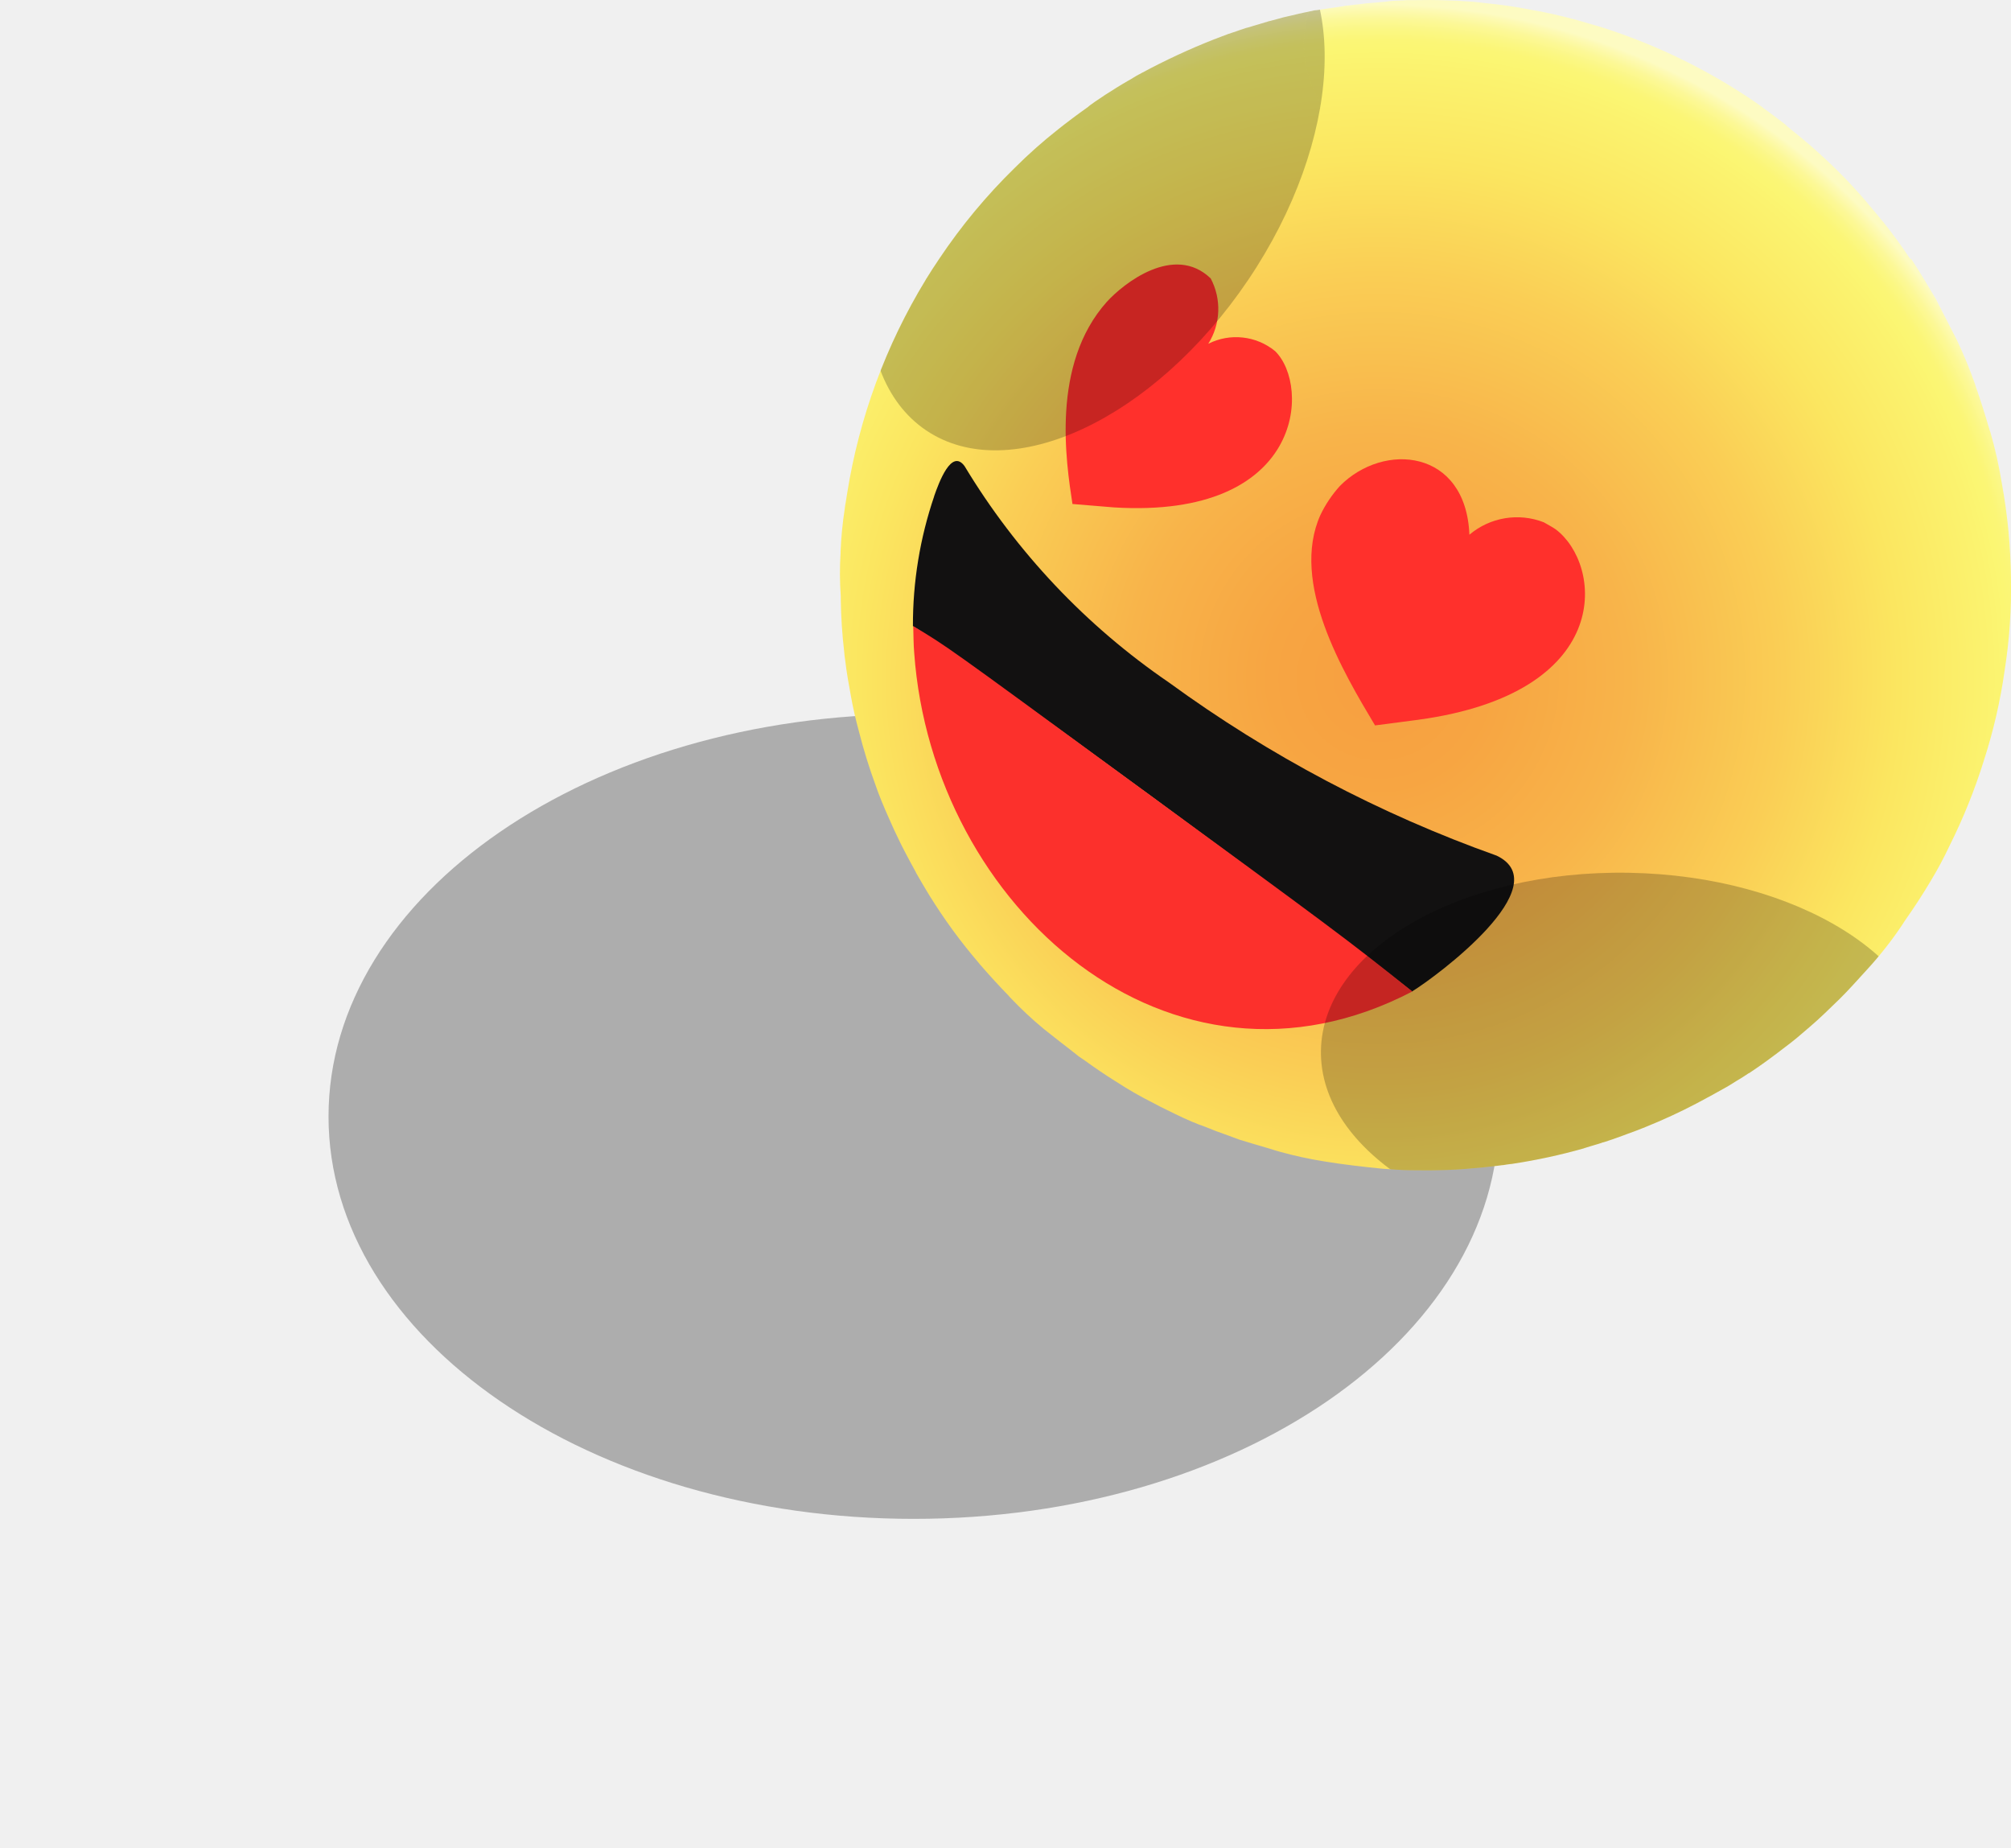
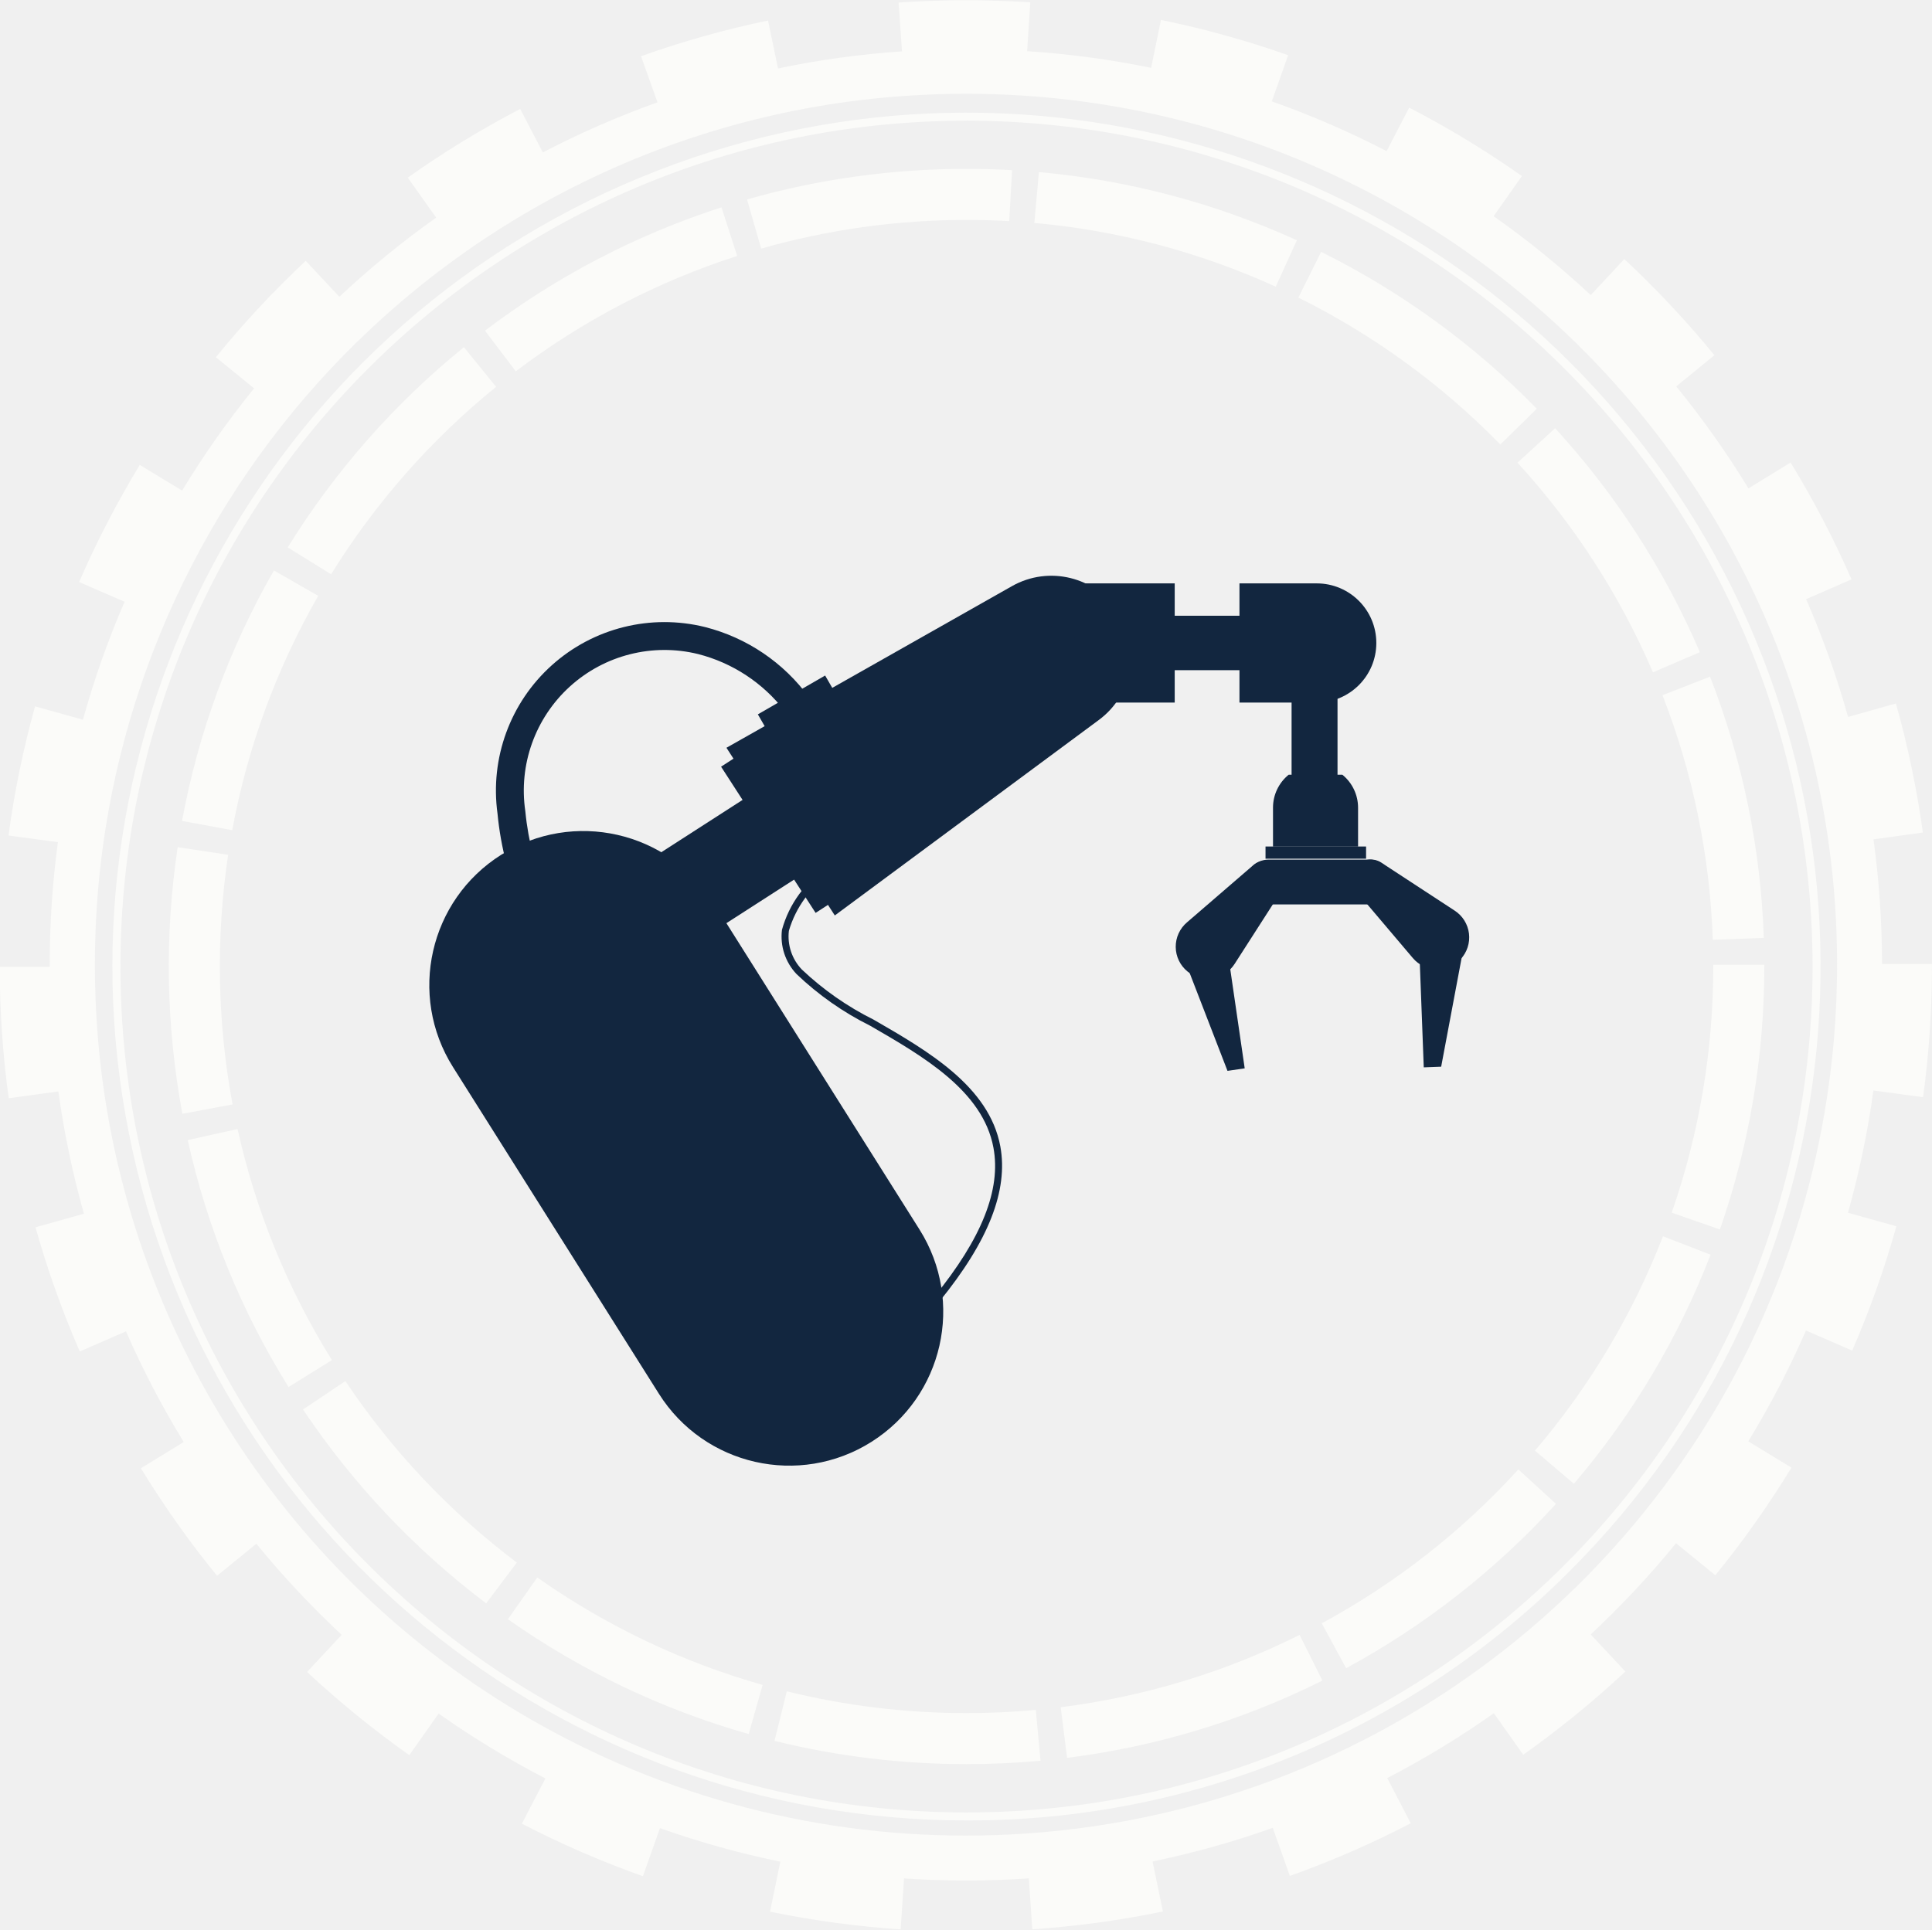
- <svg xmlns="http://www.w3.org/2000/svg" xmlns:xlink="http://www.w3.org/1999/xlink" width="82.478" height="75.758" viewBox="0 0 82.478 75.758">
-   <defs>
-     <radialGradient id="radial-gradient" cx="0.471" cy="0.58" r="0.575" gradientTransform="matrix(-0.999, -0.004, -0.004, 1, 0.933, 0.001)" gradientUnits="objectBoundingBox">
-       <stop offset="0" stop-color="#f79f40" />
-       <stop offset="0.163" stop-color="#f7a542" />
-       <stop offset="0.371" stop-color="#f8b44a" />
-       <stop offset="0.601" stop-color="#face55" />
-       <stop offset="0.771" stop-color="#fbe660" />
-       <stop offset="0.91" stop-color="#fbf36f" />
-       <stop offset="0.932" stop-color="#fbf672" />
-       <stop offset="0.947" stop-color="#fbf676" />
-       <stop offset="0.962" stop-color="#fbf783" />
-       <stop offset="0.978" stop-color="#fcf897" />
-       <stop offset="0.994" stop-color="#fdfab4" />
-       <stop offset="1" stop-color="#fdfbc2" />
-     </radialGradient>
-     <clipPath id="clip-path">
-       <path id="Trazado_116496" data-name="Trazado 116496" d="M52.65,29.84v-.06c0-.11-.03-.77-.15-1.75-.01-.09-.02-.17-.03-.26-.02-.12-.04-.25-.06-.38a23.894,23.894,0,0,0-3.15-8.77c0-.01-.01-.01-.01-.02-.17-.29-.35-.57-.54-.85h0a23.353,23.353,0,0,0-3.06-3.74,20.449,20.449,0,0,0-1.77-1.6c-.39-.32-.78-.62-1.19-.91a.265.265,0,0,1-.06-.05l-.05-.04-.21-.15c-.26-.18-.55-.37-.86-.57h0c-.01-.01-.02-.01-.03-.02-.15-.09-.3-.19-.47-.28-.07-.04-.15-.09-.22-.13s-.12-.07-.19-.11a1.092,1.092,0,0,0-.15-.08,25.413,25.413,0,0,0-2.93-1.4c-.26-.11-.47-.18-.58-.23l-.18-.07-.18-.07c-.01,0-.02-.01-.03-.01l-.04-.01-.3-.1-.04-.01c-.01,0-.03-.01-.04-.01l-.2-.07a2.759,2.759,0,0,0-.27-.08l-.23-.07c-.04-.01-.09-.03-.13-.04-.01,0-.03-.01-.04-.01s-.03-.01-.05-.01a.636.636,0,0,1-.07-.02l-.26-.07-.22-.06c-.07-.02-.14-.03-.21-.05h-.01l-.13-.03-.25-.06-.18-.04a2.049,2.049,0,0,0-.24-.05c-.01,0-.03-.01-.04-.01-.06-.01-.12-.03-.18-.04l-.11-.02-.13-.03h-.02l-.04-.01c-.02,0-.05-.01-.07-.01a1.766,1.766,0,0,1-.2-.04.6.6,0,0,0-.12-.02h0a2.068,2.068,0,0,1-.22-.04l-.19-.03c-.03-.01-.07-.01-.11-.02a.985.985,0,0,0-.17-.02,1,1,0,0,0-.16-.02l-.27-.03-.25-.03c-.03,0-.05-.01-.08-.01h-.02a1.641,1.641,0,0,0-.23-.02l-.34-.03c-.08-.01-.16-.01-.23-.02-.09-.01-.17-.01-.26-.02s-.18-.01-.27-.02A.97.97,0,0,1,29.76,7h-.37c-.48-.01-.96-.01-1.45,0-.11,0-.21,0-.31.01s-.22.01-.32.02c-.07,0-.13.01-.19.01-.16.01-.31.02-.46.04-.05,0-.11.01-.16.01-.22.02-.43.04-.64.07-.1.01-.2.02-.3.04h-.01c-.02,0-.04.01-.06.01q-.24.03-.45.06c-.11.02-.23.04-.34.05-.26.04-.47.08-.61.11-.7.14-1.38.3-2.06.5-.41.11-.77.22-1.21.38a24.021,24.021,0,0,0-5.31,2.61h0c-.17.11-.33.22-.49.33a.265.265,0,0,0-.06.05c-.28.2-.56.4-.84.61a.423.423,0,0,1-.07.05l-.02.02-.02.02c-.01.01-.02.02-.03.02s-.02.01-.03.02c-.08.06-.15.12-.23.18-.15.12-.3.24-.44.36-.08.07-.16.13-.24.2-.16.14-.32.27-.46.4l-.02.02-.02.02c-.03.03-.07.06-.1.09-.75.69-1.21,1.19-1.24,1.22-.23.25-.46.51-.69.77-.16.19-.33.38-.5.59-.01.01-.02.03-.04.04l-.03.03c-.34.42-.69.89-1.08,1.46l-.01.01-.01.01c-.01.01-.01.02-.02.02-.18.26-.36.55-.54.86-.16.26-.32.52-.46.75l-.46.88c-.15.29-.29.56-.42.82a16.758,16.758,0,0,0-.76,1.82h0v.01c-.22.6-.42,1.23-.6,1.84l-.01.02a.037.037,0,0,1-.01.03,17.968,17.968,0,0,0-.5,2.13,23.506,23.506,0,0,0-.17,7.66,22.794,22.794,0,0,0,.82,3.68,23.944,23.944,0,0,0,1.38,3.51,15.311,15.311,0,0,0,.75,1.42c.32.56.68,1.11,1.06,1.66.04.07.09.13.13.2a16,16,0,0,0,1.39,1.8c.34.37.78.88,1.14,1.24s.83.82,1.22,1.15h0c.42.37.6.53.99.83q.72.585,1.47,1.08h.01c.16.11.32.22.49.32.19.12.38.24.55.34.09.05.22.13.36.21a.573.573,0,0,1,.07.04c.15.09.33.18.52.29.04.02.09.05.13.07a22.789,22.789,0,0,0,2.12,1c.18.07.42.17.7.28l.24.09.42.15.3.1.11.03c.01,0,.01,0,.02.01l.16.05a2.759,2.759,0,0,0,.27.08l.26.08c.01,0,.02,0,.02.01a22.1,22.1,0,0,0,2.96.66l.09.01c.08.01.17.03.27.04h.03l.23.03.53.06c.24.03.56.05.79.07s.49.03.74.04h.02c.13.01.25.01.37.01.33.01.77,0,1.1.01s.79-.03,1.13-.05c.72-.06,1.68-.17,2.39-.28a18.747,18.747,0,0,0,1.84-.38c.14-.04.28-.08.43-.12.43-.12.87-.25,1.24-.36l.43-.16c.35-.12.69-.25,1.03-.38l.17-.06c.4-.15.89-.38,1.32-.59.19-.09.37-.18.55-.28a15.71,15.71,0,0,0,1.56-.88c.02-.01.03-.02.05-.03.41-.26.82-.52,1.22-.81.09-.06.18-.12.26-.17l.44-.34c.12-.09.23-.18.35-.27l.66-.52a14.289,14.289,0,0,0,1.37-1.26l.03-.03.07-.07c.35-.35.74-.77,1.2-1.29a.138.138,0,0,0,.03-.04h0a20.958,20.958,0,0,0,2.02-2.71c.01-.01.01-.02.02-.03.19-.3.38-.61.57-.95v-.01h0c.08-.14.16-.29.24-.44.11-.2.22-.41.31-.59l.09-.18c.16-.32.31-.65.47-.99.21-.47.41-.94.56-1.36h0c.26-.7.5-1.44.71-2.23.13-.48.25-.96.33-1.41.1-.48.18-.98.25-1.5.02-.12.03-.23.05-.34.08-.69.14-1.41.16-2.14v-.13C52.68,31.04,52.68,30.45,52.65,29.84Z" transform="translate(-4.654 -6.992)" />
-     </clipPath>
-     <linearGradient id="linear-gradient" x1="-0.166" y1="-323.933" x2="-1.166" y2="-323.933" gradientUnits="objectBoundingBox">
-       <stop offset="0" stop-color="#19b79c" />
-       <stop offset="0.405" stop-color="#1dbb9e" />
-       <stop offset="0.825" stop-color="#2ac8a3" />
-       <stop offset="0.997" stop-color="#31cfa6" />
-     </linearGradient>
-     <linearGradient id="linear-gradient-2" x1="-2.106" y1="-363.238" x2="-3.08" y2="-363.238" xlink:href="#linear-gradient" />
-     <clipPath id="clip-path-2">
-       <path id="Trazado_116504" data-name="Trazado 116504" d="M4.652,29.65v-.06a15.757,15.757,0,0,1,.17-1.74,2.335,2.335,0,0,1,.04-.26c.02-.12.04-.25.06-.38a24.088,24.088,0,0,1,3.22-8.75c0-.01.01-.01.01-.02.18-.29.36-.57.55-.85h0a23.39,23.39,0,0,1,3.09-3.72,20.134,20.134,0,0,1,1.78-1.58q.585-.465,1.2-.9a.265.265,0,0,0,.06-.05l.05-.04.21-.15c.26-.18.55-.37.86-.56h0c.01-.01.02-.01.03-.02.15-.09.31-.19.47-.28a2.53,2.53,0,0,0,.22-.13c.06-.04.12-.07.19-.11.05-.03.1-.05.15-.08a27.308,27.308,0,0,1,2.95-1.37c.26-.1.47-.18.58-.22l.18-.06.18-.06c.01,0,.02-.01.03-.01l.05-.02.3-.1.04-.01c.01,0,.03-.01.04-.01l.2-.06c.08-.02.19-.06.27-.08l.23-.07a.647.647,0,0,0,.13-.04c.01,0,.03-.01.04-.01s.03-.01.05-.01a.637.637,0,0,0,.07-.02l.26-.07.22-.06c.07-.02.14-.03.21-.05h.01l.13-.03c.08-.02.18-.04.25-.06l.18-.04c.08-.02.16-.03.24-.05.01,0,.03-.01.04-.01a1.163,1.163,0,0,0,.18-.04l.11-.01.13-.02h.02l.04-.01c.02,0,.05-.01.07-.01l.2-.03c.04-.01.09-.01.13-.02h0l.22-.03.19-.03a.516.516,0,0,0,.11-.02.985.985,0,0,1,.17-.02c.06-.01.11-.01.16-.02l.27-.03.25-.03c.03,0,.05-.01.08-.01h.02c.07-.01.15-.01.23-.02l.34-.03c.08-.01.16-.01.23-.02a1.569,1.569,0,0,1,.24-.03,2.437,2.437,0,0,1,.27-.01.86.86,0,0,1,.16-.01l.15-.01h.24c.49-.01.97-.01,1.45.01.11,0,.21.01.31.01s.22.01.32.02c.07,0,.13.01.19.01.16.01.31.02.46.04.05.01.11.01.16.02.22.02.43.05.64.07.1.01.2.03.3.04h.01c.02,0,.04.01.06.01.16.02.31.05.45.07l.34.06c.26.05.47.09.6.11.69.14,1.38.31,2.06.52.41.11.76.23,1.21.39a24.178,24.178,0,0,1,5.28,2.65h0c.16.11.33.22.49.34a.265.265,0,0,1,.06.05c.28.2.56.41.83.62a.424.424,0,0,0,.07.05l.02.02.02.02.03.03c.01.01.02.01.02.02.08.06.15.12.22.18.15.12.3.24.44.36.08.07.16.14.24.2.16.14.31.28.46.41l.02.02.02.02c.03.03.07.06.1.09.75.69,1.2,1.2,1.23,1.23.23.25.46.51.68.78.16.19.32.38.49.59.01.01.02.03.04.04l.02.03c.33.42.69.89,1.07,1.47l.04.01.01.01c.01.01.01.02.02.02.17.26.36.56.54.86.16.26.31.53.45.75l.45.88c.15.29.29.56.42.82a18.431,18.431,0,0,1,.75,1.83h0v.01c.21.6.41,1.23.59,1.85l.01.02a.037.037,0,0,0,.01.03,17.59,17.59,0,0,1,.48,2.14,22.71,22.71,0,0,1,.37,3.87,21.465,21.465,0,0,1-.26,3.8,21.96,21.96,0,0,1-.85,3.68,23.286,23.286,0,0,1-1.41,3.5,15.244,15.244,0,0,1-.76,1.42c-.33.56-.69,1.11-1.07,1.65-.04.07-.09.13-.13.2a15.2,15.2,0,0,1-1.41,1.79c-.34.37-.79.88-1.15,1.23s-.84.82-1.22,1.14h0c-.43.37-.6.52-1,.82-.49.38-.98.74-1.48,1.07H41.9c-.16.11-.32.21-.49.31-.19.12-.38.24-.55.33-.09.05-.22.12-.36.2a.574.574,0,0,0-.07.04c-.15.08-.33.18-.52.28-.04.02-.09.05-.13.07a23.108,23.108,0,0,1-2.12.98c-.18.07-.42.17-.71.27l-.24.09-.42.15-.3.1-.11.03c-.01,0-.01,0-.02.01l-.16.05c-.08.02-.19.06-.27.08l-.26.08c-.01,0-.02,0-.02.01a23.962,23.962,0,0,1-2.96.64l-.09.01c-.08.01-.17.02-.27.04H31.8l-.23.03-.53.06c-.24.02-.56.05-.79.07s-.49.03-.74.04h-.02c-.13,0-.25.01-.37.01-.33.01-.77,0-1.1,0s-.79-.04-1.13-.06c-.72-.07-1.68-.18-2.39-.3a16.281,16.281,0,0,1-1.84-.4c-.14-.04-.28-.08-.43-.13-.43-.12-.87-.26-1.24-.37l-.43-.16c-.35-.12-.69-.25-1.03-.39l-.17-.06c-.4-.15-.88-.38-1.32-.6-.19-.09-.37-.18-.55-.28a15.612,15.612,0,0,1-1.55-.89.219.219,0,0,0-.05-.03c-.41-.26-.81-.53-1.21-.82-.09-.06-.17-.12-.25-.17L14,49.97c-.12-.09-.23-.18-.35-.27l-.66-.52a15.233,15.233,0,0,1-1.36-1.27l-.03-.03-.06-.07c-.34-.35-.74-.78-1.19-1.3a.138.138,0,0,1-.03-.04h0a21.889,21.889,0,0,1-2-2.73c-.01-.01-.01-.02-.02-.03-.18-.3-.37-.61-.56-.95v-.01h0c-.08-.14-.16-.29-.24-.44-.11-.21-.22-.41-.31-.59l-.09-.18c-.16-.32-.31-.65-.46-.99-.21-.47-.41-.95-.55-1.36h0a22.441,22.441,0,0,1-.69-2.23c-.13-.48-.24-.96-.32-1.41-.09-.49-.18-.98-.24-1.5-.02-.12-.03-.23-.04-.34a21.166,21.166,0,0,1-.14-2.14v-.13A13.347,13.347,0,0,1,4.652,29.65Z" transform="translate(-4.627 -6.983)" fill="url(#radial-gradient)" />
-     </clipPath>
-   </defs>
-   <g id="Grupo_157926" data-name="Grupo 157926" transform="translate(13.474)">
-     <ellipse id="Elipse_4737" data-name="Elipse 4737" cx="24" cy="16.5" rx="24" ry="16.5" transform="translate(0 29.284)" fill="#0b0b0b" opacity="0.292" style="mix-blend-mode: multiply;isolation: isolate" />
-     <path id="Trazado_116493" data-name="Trazado 116493" d="M4.652,29.65v-.06a15.757,15.757,0,0,1,.17-1.74,2.335,2.335,0,0,1,.04-.26c.02-.12.04-.25.06-.38a24.088,24.088,0,0,1,3.22-8.75c0-.01.01-.01.01-.02.18-.29.36-.57.55-.85h0a23.39,23.39,0,0,1,3.09-3.72,20.134,20.134,0,0,1,1.78-1.58q.585-.465,1.2-.9a.265.265,0,0,0,.06-.05l.05-.04.21-.15c.26-.18.55-.37.86-.56h0c.01-.01.02-.01.03-.02.15-.09.31-.19.47-.28a2.53,2.53,0,0,0,.22-.13c.06-.04.12-.07.19-.11.05-.03.1-.05.15-.08a27.308,27.308,0,0,1,2.95-1.37c.26-.1.47-.18.58-.22l.18-.06.18-.06c.01,0,.02-.01.03-.01l.05-.02.3-.1.04-.01c.01,0,.03-.01.04-.01l.2-.06c.08-.02.19-.06.27-.08l.23-.07a.647.647,0,0,0,.13-.04c.01,0,.03-.01.04-.01s.03-.01.05-.01a.637.637,0,0,0,.07-.02l.26-.07.22-.06c.07-.02.14-.03.21-.05h.01l.13-.03c.08-.02.18-.04.25-.06l.18-.04c.08-.02.16-.03.24-.05.01,0,.03-.01.04-.01a1.163,1.163,0,0,0,.18-.04l.11-.01.13-.02h.02l.04-.01c.02,0,.05-.01.07-.01l.2-.03c.04-.01.09-.01.13-.02h0l.22-.03.19-.03a.516.516,0,0,0,.11-.02.985.985,0,0,1,.17-.02c.06-.01.11-.01.16-.02l.27-.03.25-.03c.03,0,.05-.01.08-.01h.02c.07-.01.15-.01.23-.02l.34-.03c.08-.01.16-.01.23-.02a1.569,1.569,0,0,1,.24-.03,2.437,2.437,0,0,1,.27-.01.86.86,0,0,1,.16-.01l.15-.01h.24c.49-.01.97-.01,1.45.01.11,0,.21.01.31.01s.22.01.32.02c.07,0,.13.01.19.01.16.01.31.02.46.04.05.01.11.01.16.02.22.02.43.05.64.07.1.01.2.03.3.04h.01c.02,0,.04.01.06.01.16.02.31.05.45.07l.34.06c.26.05.47.09.6.11.69.14,1.38.31,2.06.52.41.11.76.23,1.21.39a24.178,24.178,0,0,1,5.28,2.65h0c.16.11.33.22.49.34a.265.265,0,0,1,.06.05c.28.2.56.41.83.62a.424.424,0,0,0,.07.05l.02.02.02.02.03.03c.01.01.02.01.02.02.08.06.15.12.22.18.15.12.3.24.44.36.08.07.16.14.24.2.16.14.31.28.46.41l.02.02.02.02c.03.03.07.06.1.09.75.69,1.2,1.2,1.23,1.23.23.25.46.51.68.78.16.19.32.38.49.59.01.01.02.03.04.04l.02.03c.33.42.69.89,1.07,1.47l.04.01.01.01c.01.01.01.02.02.02.17.26.36.56.54.86.16.26.31.53.45.75l.45.88c.15.29.29.56.42.82a18.431,18.431,0,0,1,.75,1.83h0v.01c.21.6.41,1.23.59,1.85l.01.02a.037.037,0,0,0,.01.03,17.59,17.59,0,0,1,.48,2.14,22.71,22.71,0,0,1,.37,3.87,21.465,21.465,0,0,1-.26,3.8,21.96,21.96,0,0,1-.85,3.68,23.286,23.286,0,0,1-1.41,3.5,15.244,15.244,0,0,1-.76,1.42c-.33.56-.69,1.11-1.07,1.65-.04.07-.09.13-.13.2a15.2,15.2,0,0,1-1.41,1.79c-.34.37-.79.88-1.15,1.23s-.84.82-1.22,1.14h0c-.43.37-.6.52-1,.82-.49.38-.98.74-1.48,1.07H41.9c-.16.11-.32.21-.49.31-.19.12-.38.24-.55.33-.09.05-.22.12-.36.2a.574.574,0,0,0-.07.04c-.15.08-.33.18-.52.28-.04.02-.09.05-.13.07a23.108,23.108,0,0,1-2.12.98c-.18.07-.42.17-.71.27l-.24.09-.42.15-.3.1-.11.03c-.01,0-.01,0-.02.01l-.16.05c-.08.02-.19.06-.27.08l-.26.08c-.01,0-.02,0-.02.01a23.962,23.962,0,0,1-2.96.64l-.09.01c-.08.01-.17.02-.27.04H31.8l-.23.03-.53.06c-.24.02-.56.05-.79.07s-.49.03-.74.04h-.02c-.13,0-.25.01-.37.01-.33.01-.77,0-1.1,0s-.79-.04-1.13-.06c-.72-.07-1.68-.18-2.39-.3a16.281,16.281,0,0,1-1.84-.4c-.14-.04-.28-.08-.43-.13-.43-.12-.87-.26-1.24-.37l-.43-.16c-.35-.12-.69-.25-1.03-.39l-.17-.06c-.4-.15-.88-.38-1.32-.6-.19-.09-.37-.18-.55-.28a15.612,15.612,0,0,1-1.55-.89.219.219,0,0,0-.05-.03c-.41-.26-.81-.53-1.21-.82-.09-.06-.17-.12-.25-.17L14,49.97c-.12-.09-.23-.18-.35-.27l-.66-.52a15.233,15.233,0,0,1-1.36-1.27l-.03-.03-.06-.07c-.34-.35-.74-.78-1.19-1.3a.138.138,0,0,1-.03-.04h0a21.889,21.889,0,0,1-2-2.73c-.01-.01-.01-.02-.02-.03-.18-.3-.37-.61-.56-.95v-.01h0c-.08-.14-.16-.29-.24-.44-.11-.21-.22-.41-.31-.59l-.09-.18c-.16-.32-.31-.65-.46-.99-.21-.47-.41-.95-.55-1.36h0a22.441,22.441,0,0,1-.69-2.23c-.13-.48-.24-.96-.32-1.41-.09-.49-.18-.98-.24-1.5-.02-.12-.03-.23-.04-.34a21.166,21.166,0,0,1-.14-2.14v-.13A13.347,13.347,0,0,1,4.652,29.65Z" transform="translate(16.349 -6.983)" fill="url(#radial-gradient)" />
-     <g id="Grupo_86225" data-name="Grupo 86225" transform="translate(20.955 0.009)" clip-path="url(#clip-path)">
-       <path id="Trazado_116494" data-name="Trazado 116494" d="M50.67,21.64a4.37,4.37,0,0,1,.18-.46C50.8,21.33,50.74,21.48,50.67,21.64Z" transform="translate(-48.844 -6.992)" fill="url(#linear-gradient)" />
-       <path id="Trazado_116495" data-name="Trazado 116495" d="M4.7,34.92c.03-.14.05-.28.08-.41C4.75,34.65,4.73,34.79,4.7,34.92Z" transform="translate(43.196 -6.992)" fill="url(#linear-gradient-2)" />
-     </g>
-     <path id="Trazado_116497" data-name="Trazado 116497" d="M25.873,27.33A16.375,16.375,0,0,0,25,32.66c2.26,1.39,16.97,12.2,20.47,14.98,1.03-.63,6.02-4.35,3.47-5.57a52.925,52.925,0,0,1-13.44-7.1,28.664,28.664,0,0,1-8.38-8.87c-.54-.75-1.06.69-1.25,1.23" transform="translate(-1.032 -6.983)" fill="#121111" />
-     <path id="Trazado_116499" data-name="Trazado 116499" d="M29.22,33.76c.75,10.43,10.52,19.05,20.43,13.88-2.65-2.12-3.33-2.62-11.66-8.71-7.45-5.46-7.45-5.46-8.81-6.27.01.33.01.77.04,1.1" transform="translate(-5.199 -6.983)" fill="#fc302c" />
-     <g id="Grupo_86231" data-name="Grupo 86231" transform="translate(40.307 18.833)">
-       <path id="Trazado_116501" data-name="Trazado 116501" d="M22.473,28.1c-1.25,2.78.93,6.44,2.24,8.63.65-.09,1.52-.19,2.17-.29,7.67-1.22,7.14-6.32,5.24-7.75-.14-.1-.34-.2-.49-.29a3.024,3.024,0,0,0-3.05.51c-.14-3.51-3.51-3.82-5.31-2a4.969,4.969,0,0,0-.8,1.19" transform="translate(-22.099 -25.816)" fill="#ff302c" />
-     </g>
-     <g id="Grupo_86232" data-name="Grupo 86232" transform="translate(30.232 10.846)">
-       <path id="Trazado_116503" data-name="Trazado 116503" d="M35.806,19.36c-2.3,2.57-1.67,6.58-1.41,8.29.51.04,1.19.1,1.7.14,7.78.48,8.08-4.98,6.61-6.41a2.529,2.529,0,0,0-2.74-.3,2.679,2.679,0,0,0,.1-2.68c-1.5-1.44-3.58.21-4.26.96" transform="translate(-34.117 -17.829)" fill="#ff302c" />
-     </g>
-     <g id="Enmascarar_grupo_59" data-name="Enmascarar grupo 59" transform="translate(20.976 0)" clip-path="url(#clip-path-2)">
-       <g id="Grupo_86233" data-name="Grupo 86233" transform="translate(-2.683 -7.272)" opacity="0.561" style="mix-blend-mode: multiply;isolation: isolate">
-         <g id="Grupo_86230" data-name="Grupo 86230" transform="translate(0)">
-           <ellipse id="Elipse_4734" data-name="Elipse 4734" cx="12.5" cy="7.5" rx="12.5" ry="7.5" transform="translate(21.707 1.557)" fill="#fff" opacity="0.743" />
-           <ellipse id="Elipse_4735" data-name="Elipse 4735" cx="12.5" cy="7.5" rx="12.5" ry="7.5" transform="translate(26.415 8.388) rotate(124)" opacity="0.387" />
-           <ellipse id="Elipse_4736" data-name="Elipse 4736" cx="12.5" cy="7.5" rx="12.5" ry="7.5" transform="matrix(-1, -0.017, 0.017, -1, 47.282, 58.274)" opacity="0.387" />
+ <svg xmlns="http://www.w3.org/2000/svg" id="Gear_01" width="82.144" height="82.051" viewBox="0 0 82.144 82.051">
+   <g id="Grupo_1111204" data-name="Grupo 1111204" transform="translate(18.252 24.484)">
+     <path id="Trazado_883501" data-name="Trazado 883501" d="M957.4,1137.987l-.23-.187c2.023-2.487,2.847-4.561,2.518-6.341-.447-2.423-3-3.892-5.243-5.188a12.751,12.751,0,0,1-3.127-2.194,2.321,2.321,0,0,1-.622-1.883,4.653,4.653,0,0,1,1.962-2.677l.163.248a4.442,4.442,0,0,0-1.831,2.471,2.037,2.037,0,0,0,.553,1.647,12.6,12.6,0,0,0,3.051,2.131c2.3,1.328,4.915,2.834,5.387,5.391C960.322,1133.276,959.479,1135.428,957.4,1137.987Z" transform="translate(-935.701 -1107.134)" fill="#12263f" />
+     <path id="Trazado_883502" data-name="Trazado 883502" d="M843.438,1038.562a13.235,13.235,0,0,1-1.108-4.186,7.165,7.165,0,0,1,8.828-7.932,7.873,7.873,0,0,1,4.419,2.992l-1.035.58a6.765,6.765,0,0,0-3.681-2.424,5.981,5.981,0,0,0-7.349,6.681,12.151,12.151,0,0,0,.994,3.772Z" transform="translate(-839.429 -1024.26)" fill="#12263f" />
+     <rect id="Rectángulo_404993" data-name="Rectángulo 404993" width="3.303" height="0.907" transform="matrix(0.866, -0.5, 0.5, 0.866, 13.97, 5.896)" fill="#12263f" />
+     <g id="Grupo_1111199" data-name="Grupo 1111199" transform="translate(31.737 2.178)">
+       <g id="Grupo_1111186" data-name="Grupo 1111186" transform="translate(3.818)">
+         <rect id="Rectángulo_404994" data-name="Rectángulo 404994" width="1.953" height="9.047" transform="translate(1.108)" fill="#12263f" />
+         <path id="Trazado_883503" data-name="Trazado 883503" d="M1140.685,1084.448H1138.4a1.8,1.8,0,0,0-.665,1.4l0,1.655,3.617,0,0-1.656A1.805,1.805,0,0,0,1140.685,1084.448Z" transform="translate(-1137.417 -1078.162)" fill="#12263f" />
+         <g id="Grupo_1111185" data-name="Grupo 1111185" transform="translate(0 9.338)">
+           <rect id="Rectángulo_404995" data-name="Rectángulo 404995" width="4.275" height="0.519" fill="#12263f" />
+         </g>
+       </g>
+       <g id="Grupo_1111198" data-name="Grupo 1111198" transform="translate(0 9.891)">
+         <g id="Grupo_1111197" data-name="Grupo 1111197">
+           <path id="Trazado_883504" data-name="Trazado 883504" d="M1104.65,1152.01l-.732.107-2.078-5.375,2-.292Z" transform="translate(-1101.717 -1143.129)" fill="#12263f" />
+           <path id="Trazado_883505" data-name="Trazado 883505" d="M1193.443,1150.6l.74-.028,1.065-5.665-2.018.077Z" transform="translate(-1182.897 -1141.761)" fill="#12263f" />
+           <path id="Trazado_883506" data-name="Trazado 883506" d="M1132.732,1118.649l-4.3,0a.956.956,0,0,1-.953-.954h0a.956.956,0,0,1,.954-.953l4.3,0a.956.956,0,0,1,.953.954h0A.957.957,0,0,1,1132.732,1118.649Z" transform="translate(-1124.489 -1116.738)" fill="#12263f" />
+           <g id="Grupo_1111191" data-name="Grupo 1111191" transform="translate(0 0.044)">
+             <path id="Trazado_883507" data-name="Trazado 883507" d="M1105.177,1117.387a.817.817,0,0,0-1.138-.069l-2.814,2.428a1.359,1.359,0,0,0,.021,2.094h0a1.359,1.359,0,0,0,2-.323l2.014-3.138a.818.818,0,0,0-.083-.992Z" transform="translate(-1100.743 -1117.12)" fill="#12263f" />
+             <g id="Grupo_1111188" data-name="Grupo 1111188" transform="translate(0.886 3.108)">
+               <g id="Grupo_1111187" data-name="Grupo 1111187">
+                 <path id="Trazado_883508" data-name="Trazado 883508" d="M1108.785,1145.129a.523.523,0,1,0,.58-.166A.523.523,0,0,0,1108.785,1145.129Z" transform="translate(-1108.67 -1144.934)" fill="#12263f" />
+               </g>
+             </g>
+             <g id="Grupo_1111190" data-name="Grupo 1111190" transform="translate(3.377 0.484)">
+               <g id="Grupo_1111189" data-name="Grupo 1111189">
+                 <path id="Trazado_883509" data-name="Trazado 883509" d="M1131.057,1121.6a.4.4,0,1,0,.446-.127A.4.4,0,0,0,1131.057,1121.6Z" transform="translate(-1130.968 -1121.455)" fill="#12263f" />
+               </g>
+             </g>
+           </g>
+           <g id="Grupo_1111196" data-name="Grupo 1111196" transform="translate(7.477)">
+             <path id="Trazado_883510" data-name="Trazado 883510" d="M1167.811,1117.074a.817.817,0,0,1,1.119-.218l3.11,2.035a1.359,1.359,0,0,1,.255,2.078h0a1.359,1.359,0,0,1-2.026-.056l-2.411-2.845a.817.817,0,0,1-.048-.994Z" transform="translate(-1167.665 -1116.723)" fill="#12263f" />
+             <g id="Grupo_1111193" data-name="Grupo 1111193" transform="translate(0.466 0.48)">
+               <g id="Grupo_1111192" data-name="Grupo 1111192">
+                 <path id="Trazado_883511" data-name="Trazado 883511" d="M1171.84,1121.343a.4.4,0,1,0,.336-.319A.4.4,0,0,0,1171.84,1121.343Z" transform="translate(-1171.832 -1121.02)" fill="#12263f" />
+               </g>
+             </g>
+             <g id="Grupo_1111195" data-name="Grupo 1111195" transform="translate(3.06 2.766)">
+               <g id="Grupo_1111194" data-name="Grupo 1111194">
+                 <path id="Trazado_883512" data-name="Trazado 883512" d="M1195.062,1141.9a.523.523,0,1,0,.438-.415A.523.523,0,0,0,1195.062,1141.9Z" transform="translate(-1195.052 -1141.479)" fill="#12263f" />
+               </g>
+             </g>
+           </g>
        </g>
      </g>
    </g>
+     <g id="Grupo_1111200" data-name="Grupo 1111200" transform="translate(24.499 0.326)">
+       <rect id="Rectángulo_404996" data-name="Rectángulo 404996" width="7.195" height="2.315" transform="translate(6.319 1.376)" fill="#12263f" />
+       <path id="Trazado_883513" data-name="Trazado 883513" d="M1043.148,1016.68h-4.661a2.534,2.534,0,0,1-2.534-2.534h0a2.534,2.534,0,0,1,2.534-2.534h4.661Z" transform="translate(-1035.953 -1011.612)" fill="#12263f" />
+       <path id="Trazado_883514" data-name="Trazado 883514" d="M1128.276,1016.68h-3.285v-5.068h3.285a2.534,2.534,0,0,1,2.534,2.534h0A2.534,2.534,0,0,1,1128.276,1016.68Z" transform="translate(-1115.043 -1011.612)" fill="#12263f" />
+       <path id="Trazado_883515" data-name="Trazado 883515" d="M1145.019,1024.7a1.335,1.335,0,1,1,.715-1.748A1.337,1.337,0,0,1,1145.019,1024.7Zm-.816-1.944a.773.773,0,1,0,1.012.414A.774.774,0,0,0,1144.2,1022.758Z" transform="translate(-1131.189 -1020.96)" fill="#12263f" />
+     </g>
+     <g id="Grupo_1111202" data-name="Grupo 1111202" transform="translate(4.647)">
+       <rect id="Rectángulo_404997" data-name="Rectángulo 404997" width="7.402" height="1.545" transform="matrix(0.543, 0.84, -0.84, 0.543, 9.057, 7.282)" fill="#12263f" />
+       <path id="Trazado_883516" data-name="Trazado 883516" d="M858.593,1088.322h0a2.018,2.018,0,0,1,.605-2.788l10.382-6.684,2.183,3.394-10.382,6.684A2.019,2.019,0,0,1,858.593,1088.322Z" transform="translate(-858.272 -1071.012)" fill="#12263f" />
+       <g id="Grupo_1111201" data-name="Grupo 1111201" transform="translate(7.988)">
+         <path id="Trazado_883517" data-name="Trazado 883517" d="M934.374,1023.145l11.231-8.317a3.4,3.4,0,0,0,.828-4.582h0a3.4,3.4,0,0,0-4.523-1.108l-12.143,6.876Z" transform="translate(-929.767 -1008.697)" fill="#12263f" />
+         <path id="Trazado_883518" data-name="Trazado 883518" d="M1037.166,1023.689a2.181,2.181,0,1,1,.641-3.016A2.183,2.183,0,0,1,1037.166,1023.689Zm-1.875-2.888a1.263,1.263,0,1,0,1.747.371A1.264,1.264,0,0,0,1035.292,1020.8Z" transform="translate(-1022.176 -1018.453)" fill="#12263f" />
+       </g>
+     </g>
+     <g id="Grupo_1111203" data-name="Grupo 1111203" transform="translate(0 10.858)">
+       <path id="Trazado_883519" data-name="Trazado 883519" d="M835.476,1131.857h0a6.549,6.549,0,0,1-9.032-2.049l-8.753-13.89a6.549,6.549,0,0,1,2.049-9.032h0a6.549,6.549,0,0,1,9.032,2.049l8.753,13.89A6.55,6.55,0,0,1,835.476,1131.857Z" transform="translate(-816.681 -1105.877)" fill="#12263f" />
+       <path id="Trazado_883520" data-name="Trazado 883520" d="M844.215,1131.253a3.448,3.448,0,1,0,4.756,1.079A3.448,3.448,0,0,0,844.215,1131.253Zm2.938,4.661a2.062,2.062,0,1,1,.645-2.844A2.062,2.062,0,0,1,847.153,1135.914Z" transform="translate(-839.709 -1127.945)" fill="#12263f" />
+       <path id="Trazado_883521" data-name="Trazado 883521" d="M924.287,1260.1a3.448,3.448,0,1,0,4.756,1.079A3.448,3.448,0,0,0,924.287,1260.1Zm2.938,4.662a2.062,2.062,0,1,1,.645-2.844A2.062,2.062,0,0,1,927.225,1264.767Z" transform="translate(-910.835 -1242.402)" fill="#12263f" />
+     </g>
+   </g>
+   <g id="Grupo_1111206" data-name="Grupo 1111206">
+     <path id="Trazado_883522" data-name="Trazado 883522" d="M732.434,905.088a36.312,36.312,0,1,1,25.677-10.636A36.074,36.074,0,0,1,732.434,905.088Zm0-72.286a35.973,35.973,0,1,0,35.973,35.973A36.014,36.014,0,0,0,732.434,832.8Z" transform="translate(-691.34 -827.669)" fill="#fbfbf9" />
+     <g id="Grupo_1111205" data-name="Grupo 1111205">
+       <path id="Trazado_883523" data-name="Trazado 883523" d="M733.341,830.553a39.122,39.122,0,0,0-.363-5.3l2.1-.29a41.261,41.261,0,0,0-1.146-5.488l-2.034.573a38.533,38.533,0,0,0-1.784-5.008l1.93-.844a40.888,40.888,0,0,0-2.59-4.967l-1.792,1.1a38.711,38.711,0,0,0-3.072-4.338l1.624-1.327a41.486,41.486,0,0,0-3.831-4.088l-1.426,1.531a39.081,39.081,0,0,0-4.128-3.355l1.2-1.707a41.006,41.006,0,0,0-4.792-2.91l-.958,1.851a38.449,38.449,0,0,0-4.883-2.117l.694-1.963a40.849,40.849,0,0,0-5.407-1.5l-.418,2.038a38.72,38.72,0,0,0-5.273-.71l.137-2.076a41.838,41.838,0,0,0-5.6.008l.143,2.076a38.519,38.519,0,0,0-5.271.727l-.424-2.038a40.841,40.841,0,0,0-5.4,1.518l.7,1.961a38.46,38.46,0,0,0-4.875,2.131l-.962-1.85a41.206,41.206,0,0,0-4.78,2.922l1.207,1.7a38.9,38.9,0,0,0-4.116,3.366l-1.43-1.528a41.264,41.264,0,0,0-3.821,4.1l1.627,1.322a38.808,38.808,0,0,0-3.062,4.349l-1.8-1.092a41.049,41.049,0,0,0-2.579,4.98l1.933.839a38.283,38.283,0,0,0-1.77,5.017l-2.037-.567a41.126,41.126,0,0,0-1.129,5.491l2.1.284a39.108,39.108,0,0,0-.347,5.217c0,.028,0,.057,0,.084l-2.127,0a41.653,41.653,0,0,0,.382,5.588l2.113-.289a38.574,38.574,0,0,0,1.086,5.2l-2.058.578a40.863,40.863,0,0,0,1.882,5.281l1.964-.857a38.877,38.877,0,0,0,2.456,4.708L659.313,852a41.415,41.415,0,0,0,3.237,4.572l1.671-1.363a39.285,39.285,0,0,0,3.629,3.875l-1.472,1.578a41.414,41.414,0,0,0,4.347,3.537l1.248-1.767a38.73,38.73,0,0,0,4.538,2.758l-1,1.924a41.07,41.07,0,0,0,5.146,2.235l.725-2.045a38.324,38.324,0,0,0,5.118,1.426l-.438,2.126a41.2,41.2,0,0,0,5.553.754l.144-2.167q1.306.088,2.634.089,1.348,0,2.673-.091l.147,2.166a41.011,41.011,0,0,0,5.553-.76l-.44-2.125a38.565,38.565,0,0,0,5.111-1.43l.727,2.044a41.109,41.109,0,0,0,5.14-2.238l-1-1.923a38.672,38.672,0,0,0,4.532-2.759l1.25,1.766a41.376,41.376,0,0,0,4.343-3.538l-1.475-1.578a39.062,39.062,0,0,0,3.629-3.878l1.671,1.361a41.337,41.337,0,0,0,3.236-4.576l-1.836-1.118a38.792,38.792,0,0,0,2.454-4.714l1.965.855a40.86,40.86,0,0,0,1.879-5.287l-2.059-.576a38.573,38.573,0,0,0,1.082-5.2l2.112.287a41.634,41.634,0,0,0,.377-5.588v-.076h-2.125Zm-3.286,10.064a36.976,36.976,0,0,1-33.118,26.917q-1.261.087-2.543.087-1.264,0-2.507-.083a37.019,37.019,0,0,1-5-.678,36.854,36.854,0,0,1-9.5-3.365,36.978,36.978,0,0,1-19.68-27.786,37.4,37.4,0,0,1-.35-5.042c0-.028,0-.055,0-.083a37.284,37.284,0,0,1,.33-4.962,37.033,37.033,0,0,1,11.374-22.057,37.076,37.076,0,0,1,8.229-5.841,36.815,36.815,0,0,1,14.517-4.088q1.282-.09,2.586-.09,1.248,0,2.476.081a36.849,36.849,0,0,1,9.892,2.034,37.086,37.086,0,0,1,12.893,7.836,37.1,37.1,0,0,1,8.708,12.3,36.724,36.724,0,0,1,2.723,9.71,37.174,37.174,0,0,1,.345,5.041v.03a37.359,37.359,0,0,1-.347,5.089A36.785,36.785,0,0,1,730.055,840.618Z" transform="translate(-653.322 -789.558)" fill="#fbfbf9" />
+     </g>
+     <path id="Trazado_883524" data-name="Trazado 883524" d="M751.461,921.719a34.064,34.064,0,0,1-8.163-.989l.521-2.107a31.886,31.886,0,0,0,7.643.926c.981,0,1.972-.045,2.945-.135l.2,2.161C753.566,921.671,752.508,921.719,751.461,921.719Zm4.276-.267-.271-2.153a31.483,31.483,0,0,0,10.157-3.075l.969,1.942A33.624,33.624,0,0,1,755.737,921.452ZM742.2,920.439a33.705,33.705,0,0,1-10.238-4.883l1.249-1.775a31.543,31.543,0,0,0,9.581,4.57Zm25.4-2.8-1.034-1.908a31.79,31.79,0,0,0,8.358-6.544l1.6,1.463A33.974,33.974,0,0,1,767.6,917.641Zm-36.563-2.759a34.01,34.01,0,0,1-7.786-8.244l1.8-1.207a31.839,31.839,0,0,0,7.29,7.719Zm46.245-5.086-1.652-1.408a31.655,31.655,0,0,0,5.443-9.115l2.024.784A33.8,33.8,0,0,1,777.281,909.8Zm-54.647-4.113a33.659,33.659,0,0,1-4.286-10.5l2.119-.47a31.494,31.494,0,0,0,4.011,9.826Zm60.858-6.7-2.049-.716a31.681,31.681,0,0,0,1.766-10.469v-.071h2.17v.066A33.874,33.874,0,0,1,783.492,898.986Zm-65.372-4.92a34.294,34.294,0,0,1-.2-11.336l2.146.322a32.123,32.123,0,0,0,.188,10.616Zm65.07-7.4a31.589,31.589,0,0,0-2.139-10.4l2.022-.789a33.76,33.76,0,0,1,2.286,11.108ZM720.241,882l-2.134-.394a33.644,33.644,0,0,1,3.907-10.65l1.883,1.079A31.468,31.468,0,0,0,720.241,882Zm60.406-6.714a31.7,31.7,0,0,0-5.76-8.914l1.6-1.465a33.863,33.863,0,0,1,6.154,9.523Zm-56.2-4.169-1.846-1.142a33.993,33.993,0,0,1,7.49-8.514l1.369,1.685A31.833,31.833,0,0,0,724.444,871.118Zm49.71-5.52a31.763,31.763,0,0,0-8.585-6.247l.966-1.944a33.925,33.925,0,0,1,9.171,6.672Zm-41.859-3.11-1.311-1.729a33.75,33.75,0,0,1,10.056-5.245l.666,2.066A31.587,31.587,0,0,0,732.295,862.488Zm32.31-3.6a31.505,31.505,0,0,0-10.263-2.711l.194-2.162a33.668,33.668,0,0,1,10.968,2.9Zm-21.879-1.623-.6-2.087a33.973,33.973,0,0,1,9.331-1.3c.645,0,1.3.018,1.939.055l-.122,2.167c-.6-.034-1.213-.051-1.817-.051A31.811,31.811,0,0,0,742.726,857.269Z" transform="translate(-710.367 -846.695)" fill="#fbfbf9" />
  </g>
</svg>
